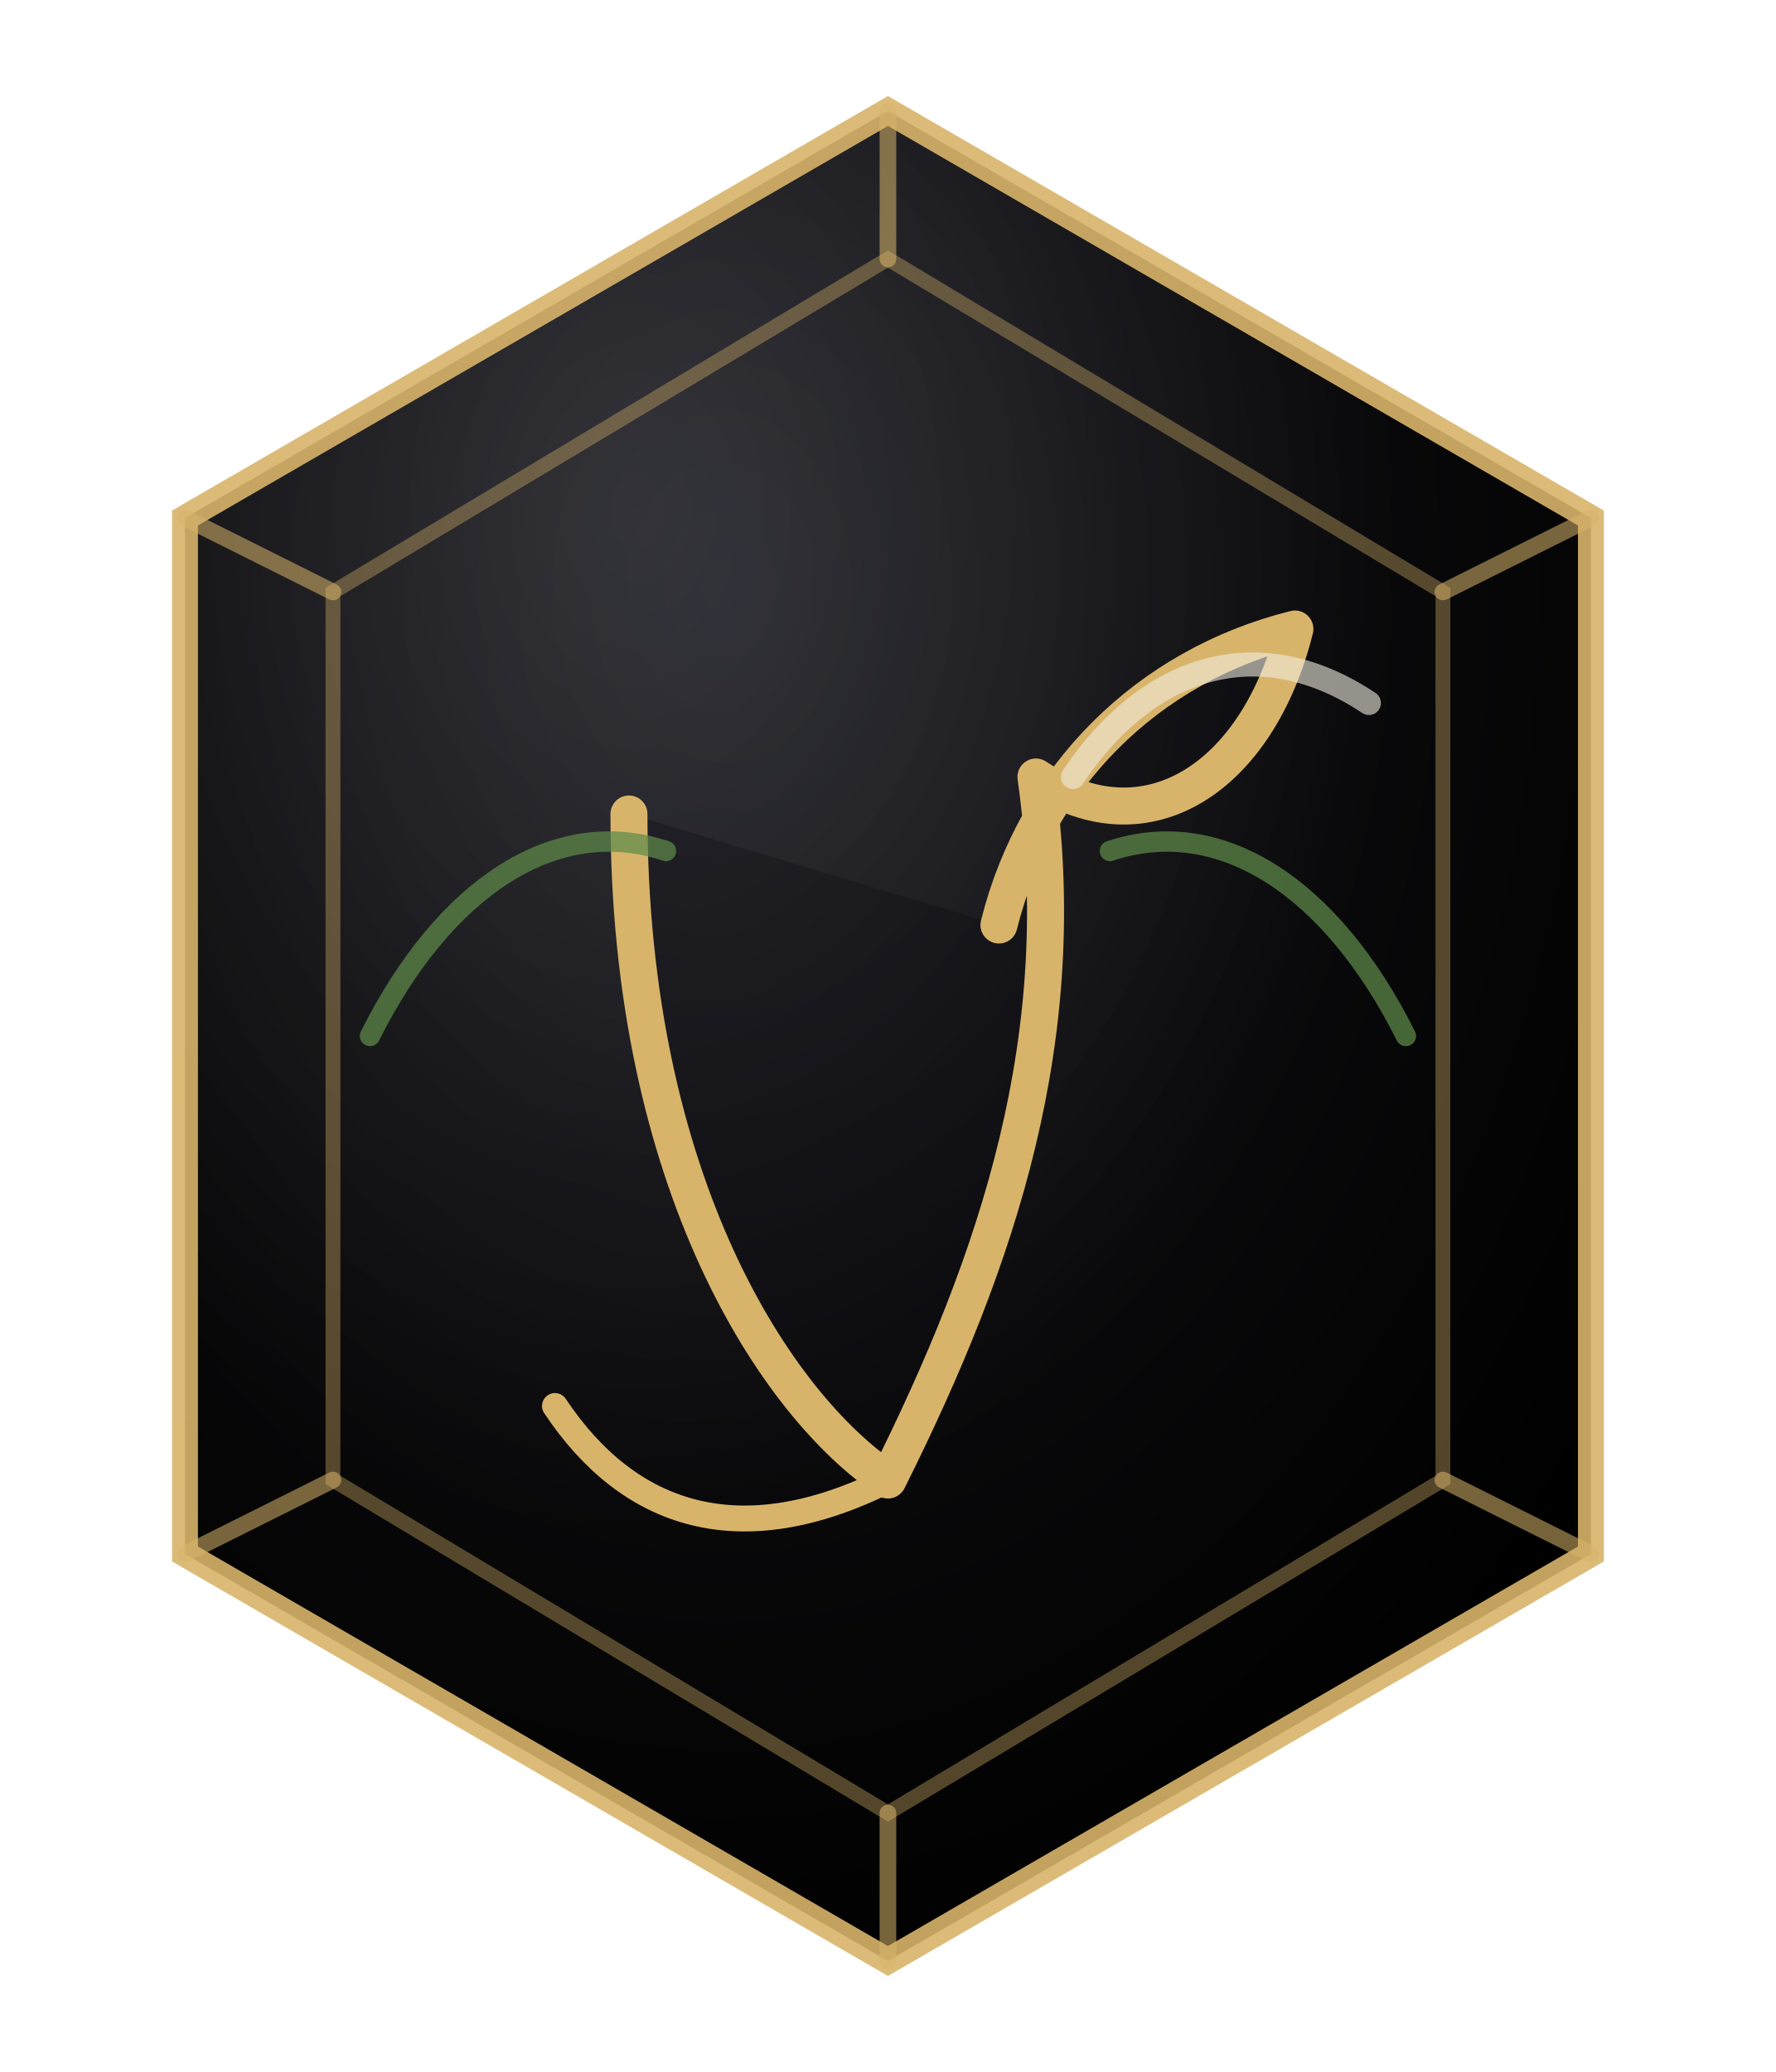
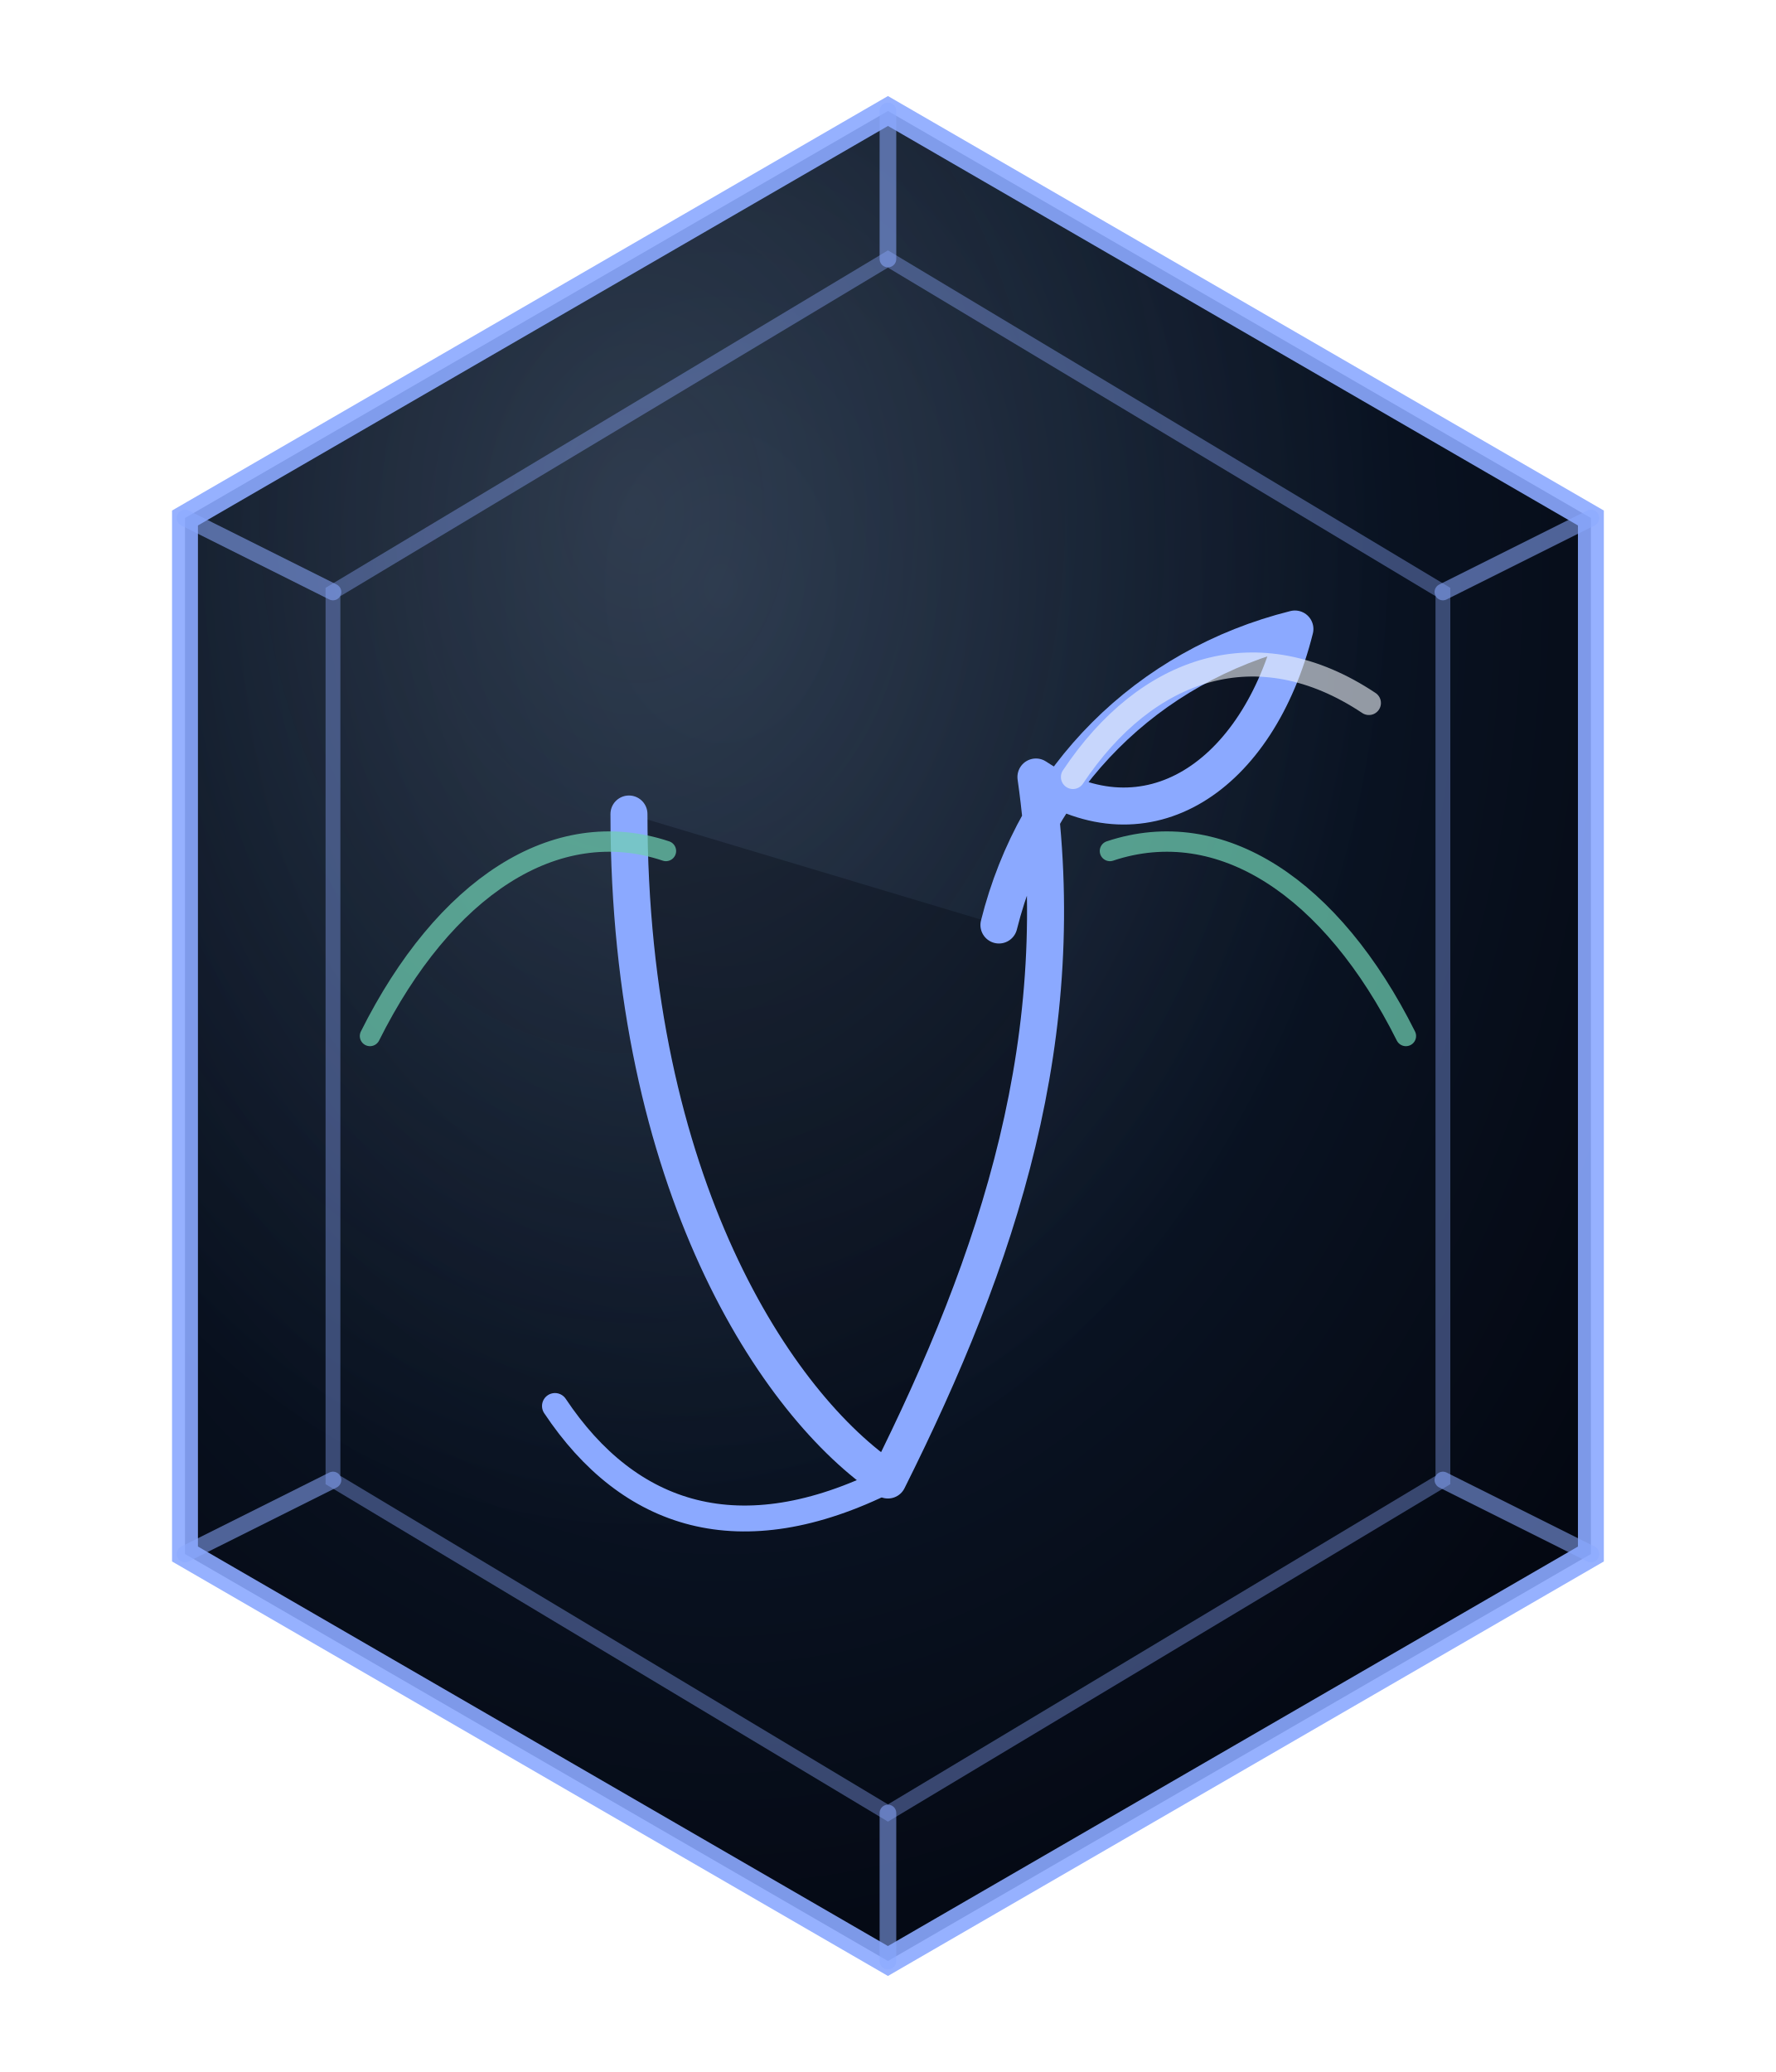
<svg xmlns="http://www.w3.org/2000/svg" viewBox="0 0 96 112" role="img" aria-label="Capricorn zodiac seal">
  <defs>
    <radialGradient id="plate" cx="38%" cy="26%" r="78%">
-       <stop offset="0%" stop-color="#1a1a22" />
-       <stop offset="55%" stop-color="#0a0a0c" />
-       <stop offset="100%" stop-color="#000000" />
+       <stop offset="0%" stop-color="#17263B" />
+       <stop offset="55%" stop-color="#0A1424" />
+       <stop offset="100%" stop-color="#040812" />
    </radialGradient>
    <radialGradient id="sheen" cx="32%" cy="22%" r="55%">
-       <stop offset="0%" stop-color="#fff" stop-opacity="0.12" />
-       <stop offset="100%" stop-color="#fff" stop-opacity="0" />
+       <stop offset="0%" stop-color="#EEF4FA" stop-opacity="0.12" />
+       <stop offset="100%" stop-color="#EEF4FA" stop-opacity="0" />
    </radialGradient>
  </defs>
-   <path d="M48 6 L86 28 L86 84 L48 106 L10 84 L10 28 Z" fill="url(#plate)" />
-   <path d="M48 6 L86 28 L86 84 L48 106 L10 84 L10 28 Z" fill="url(#sheen)" />
-   <path d="M48 6 L86 28 L86 84 L48 106 L10 84 L10 28 Z" fill="none" stroke="#d8b46a" stroke-width="1.4" opacity="0.9" />
-   <path d="M48 14 L78 32 L78 80 L48 98 L18 80 L18 32 Z" fill="none" stroke="#d8b46a" stroke-width="0.8" opacity="0.38" />
-   <g stroke="#d8b46a" stroke-width="0.9" opacity="0.55" stroke-linecap="round">
-     <line x1="48" y1="6" x2="48" y2="14" />
-     <line x1="86" y1="28" x2="78" y2="32" />
-     <line x1="86" y1="84" x2="78" y2="80" />
-     <line x1="48" y1="106" x2="48" y2="98" />
-     <line x1="10" y1="84" x2="18" y2="80" />
-     <line x1="10" y1="28" x2="18" y2="32" />
+   <path vector-effect="non-scaling-stroke" d="M48 6 L86 28 L86 84 L48 106 L10 84 L10 28 Z" fill="url(#plate)" />
+   <path vector-effect="non-scaling-stroke" d="M48 6 L86 28 L86 84 L48 106 L10 84 L10 28 Z" fill="url(#sheen)" />
+   <path vector-effect="non-scaling-stroke" d="M48 6 L86 28 L86 84 L48 106 L10 84 L10 28 Z" fill="none" stroke="#8BA9FF" stroke-width="1.4" opacity="0.9" />
+   <path vector-effect="non-scaling-stroke" d="M48 14 L78 32 L78 80 L48 98 L18 80 L18 32 Z" fill="none" stroke="#8BA9FF" stroke-width="0.8" opacity="0.38" />
+   <g stroke="#8BA9FF" stroke-width="0.9" opacity="0.55" stroke-linecap="round">
+     <line vector-effect="non-scaling-stroke" x1="48" y1="6" x2="48" y2="14" />
+     <line vector-effect="non-scaling-stroke" x1="86" y1="28" x2="78" y2="32" />
+     <line vector-effect="non-scaling-stroke" x1="86" y1="84" x2="78" y2="80" />
+     <line vector-effect="non-scaling-stroke" x1="48" y1="106" x2="48" y2="98" />
+     <line vector-effect="non-scaling-stroke" x1="10" y1="84" x2="18" y2="80" />
+     <line vector-effect="non-scaling-stroke" x1="10" y1="28" x2="18" y2="32" />
  </g>
  <g fill="none" stroke-linecap="round" stroke-linejoin="round" vector-effect="non-scaling-stroke">
-     <g stroke="#d8b46a" stroke-width="2">
-       <path d="M34 44c0 20 8 32 14 36 6-12 10-24 8-38 6 4 12 0 14-8-8 2-14 8-16 16" fill="#0a0a10" fill-opacity="0.32" />
-       <path d="M48 80c-8 4-14 2-18-4" stroke-width="1.4" />
-       <path d="M58 42c4-6 10-8 16-4" stroke-width="1.3" stroke="#f2ecdf" opacity="0.6" />
+     <g stroke="#8BA9FF" stroke-width="2">
+       <path vector-effect="non-scaling-stroke" d="M34 44c0 20 8 32 14 36 6-12 10-24 8-38 6 4 12 0 14-8-8 2-14 8-16 16" fill="#040812" fill-opacity="0.32" />
+       <path vector-effect="non-scaling-stroke" d="M48 80c-8 4-14 2-18-4" stroke-width="1.4" />
+       <path vector-effect="non-scaling-stroke" d="M58 42c4-6 10-8 16-4" stroke-width="1.3" stroke="#EEF4FA" opacity="0.6" />
    </g>
-     <g stroke="#5e8a4a" stroke-width="1.1" opacity="0.72" fill="none">
-       <path d="M20 56c4-8 10-12 16-10" />
-       <path d="M76 56c-4-8-10-12-16-10" />
+     <g stroke="#6FD0B3" stroke-width="1.1" opacity="0.72" fill="none">
+       <path vector-effect="non-scaling-stroke" d="M20 56c4-8 10-12 16-10" />
+       <path vector-effect="non-scaling-stroke" d="M76 56c-4-8-10-12-16-10" />
    </g>
  </g>
</svg>
